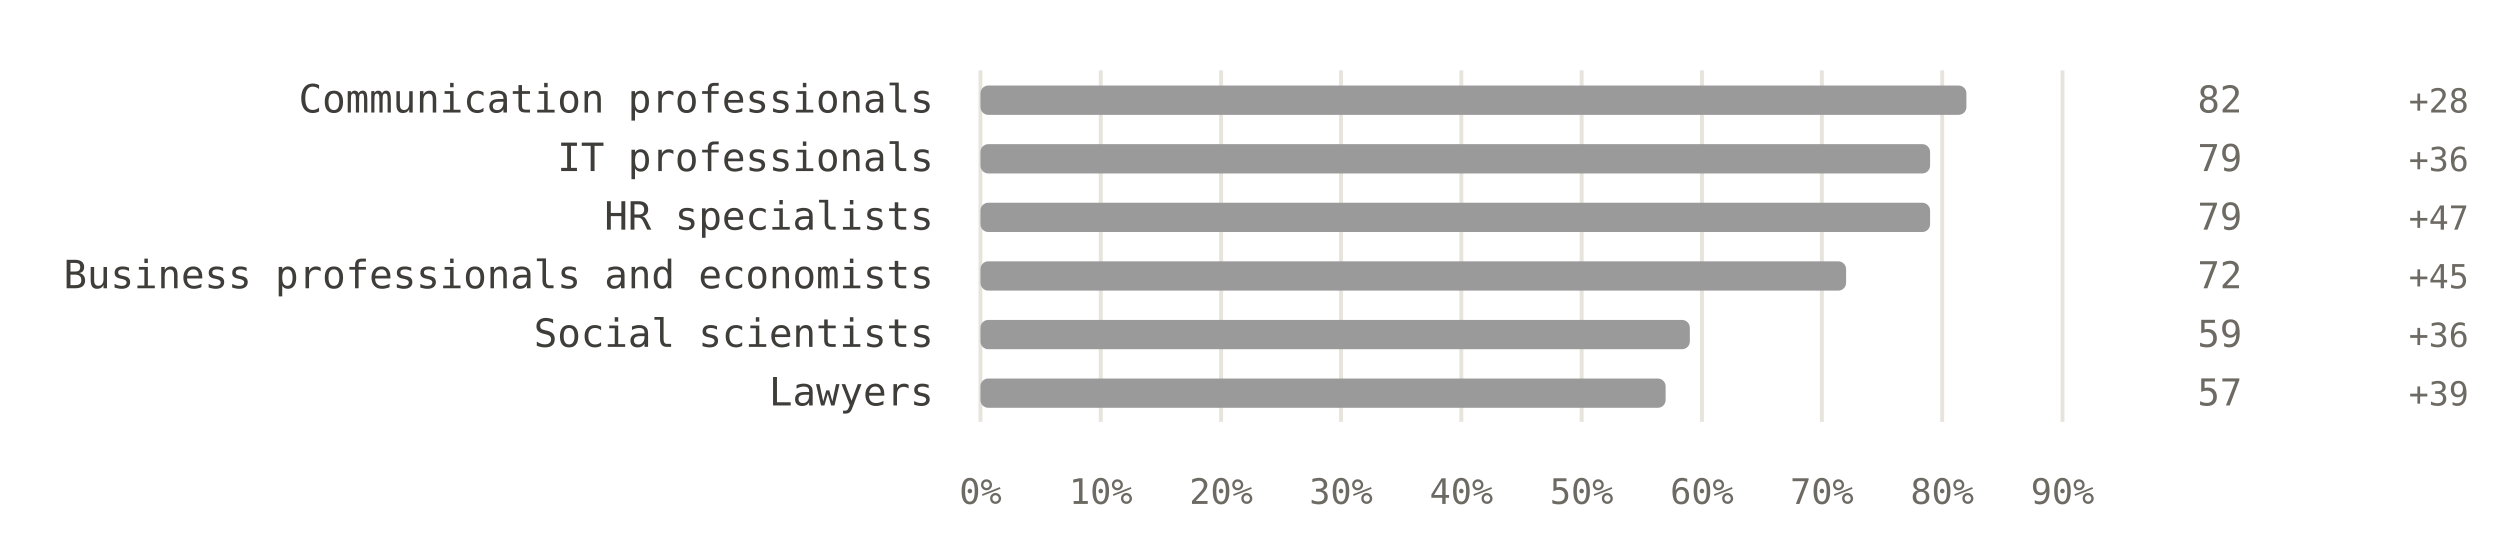
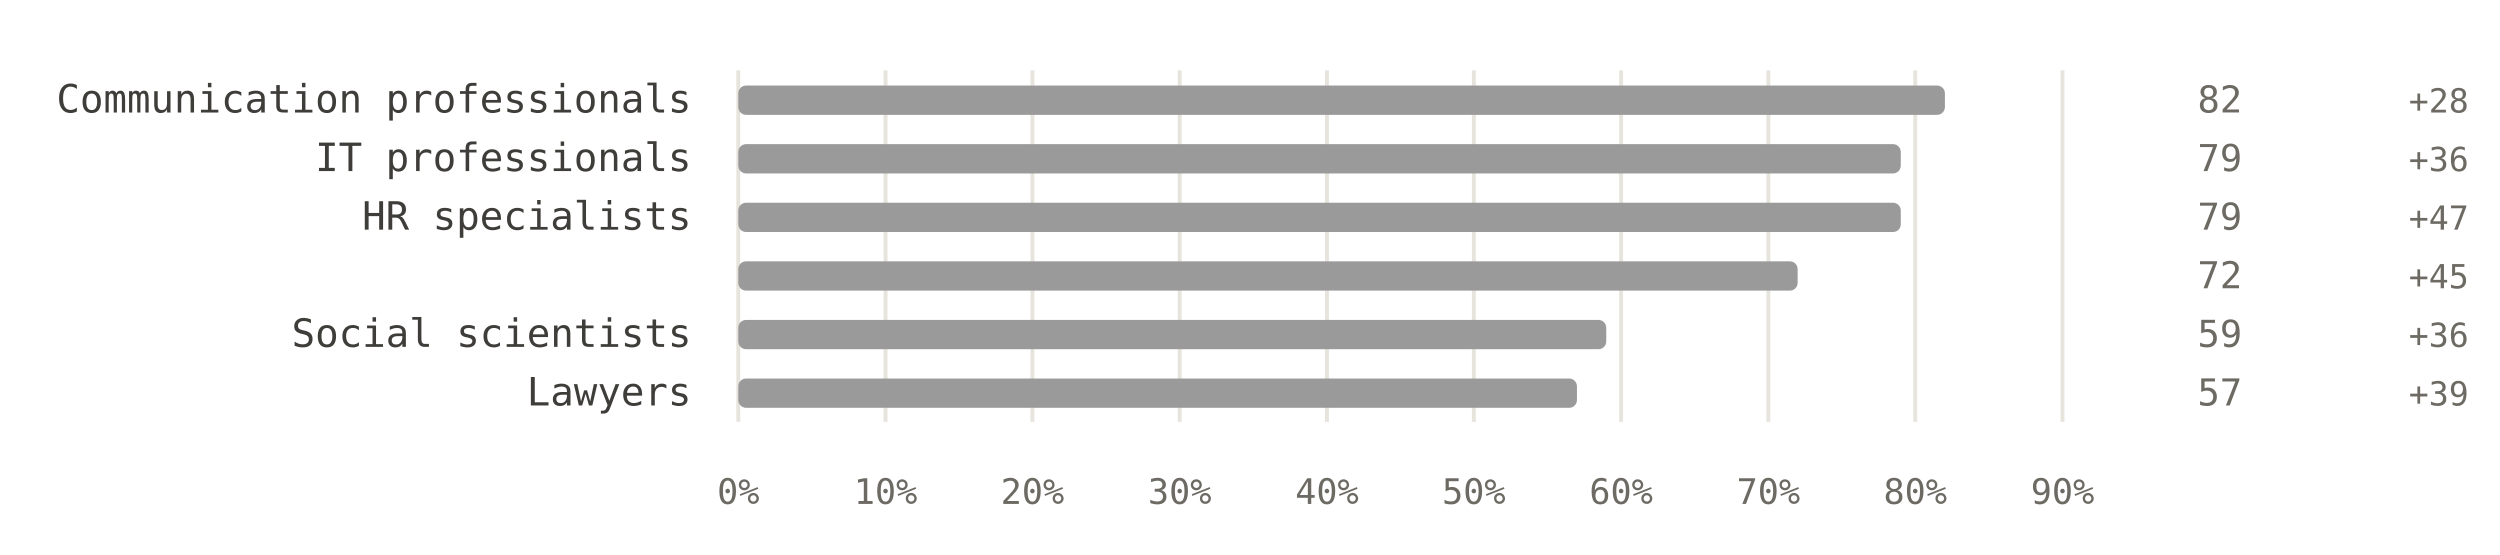
<svg xmlns="http://www.w3.org/2000/svg" class="rankchart barplot" viewBox="0 0 640 142" role="img" aria-label="Ranked bar chart, 6 professions, latest value with change since the previous wave">
  <style>:root{--c1:#0072b2;--c2:#d55e00;--c3:#009e73;--c4:#cc79a7;--ink:#161d2b}.rankchart{font-family:ui-monospace,Menlo,monospace}svg{background:#ffffff}.grid,.rowguide{stroke:#e7e4dd}.rowguide{opacity:.6}.meanline{stroke:#8a8a8a;stroke-dasharray:3 3}.meanlab,.tick{fill:#6d6a63;font-size:9px}.dname{fill:#3f3d39;font-size:10px}.dname.se{fill:#0072b2;font-weight:700}.dot{fill:#9a9a9a}.dot.se{fill:#0072b2}.bar{fill:#9a9a9a}.bar.se{fill:#0072b2}.dval{fill:#6d6a63;font-size:9.5px}.dval.se{fill:#0072b2;font-weight:700}.ddelta{fill:#6d6a63;font-size:8.5px}.trendarea{fill:#0072b2;opacity:.08}.trendline,.trenddash{fill:none;stroke:#0072b2;stroke-width:2}.trenddash{stroke-dasharray:4 3}.trenddot{fill:#0072b2}.trendval{fill:#0072b2;font-size:11px;font-weight:700}.sqband{fill:#0072b2;opacity:.10}.sqlo{fill:none;stroke:#009e73;stroke-width:2}.sqhi{fill:none;stroke:#0072b2;stroke-width:2.6}.sqdot.lo{fill:#009e73}.sqdot.hi{fill:#0072b2}.sqval{font-size:11px;font-weight:700}.sqval.lo{fill:#009e73}.sqval.hi{fill:#0072b2}.dumb{display:block}.dbtrack{stroke:#d9d5cd;stroke-width:3}.dblo{fill:#009e73}.dbhi{fill:#0072b2}.figttl{fill:#161d2b;font-size:12px;font-weight:700}.figsrc{fill:#6d6a63;font-size:8.5px}</style>
-   <line class="grid" x1="251.0" y1="18" x2="251.0" y2="108" />
-   <text class="tick" x="251.0" y="129" text-anchor="middle">0%</text>
-   <line class="grid" x1="281.8" y1="18" x2="281.8" y2="108" />
-   <text class="tick" x="281.8" y="129" text-anchor="middle">10%</text>
-   <line class="grid" x1="312.6" y1="18" x2="312.6" y2="108" />
-   <text class="tick" x="312.6" y="129" text-anchor="middle">20%</text>
-   <line class="grid" x1="343.3" y1="18" x2="343.3" y2="108" />
-   <text class="tick" x="343.3" y="129" text-anchor="middle">30%</text>
-   <line class="grid" x1="374.1" y1="18" x2="374.1" y2="108" />
-   <text class="tick" x="374.1" y="129" text-anchor="middle">40%</text>
-   <line class="grid" x1="404.9" y1="18" x2="404.9" y2="108" />
-   <text class="tick" x="404.9" y="129" text-anchor="middle">50%</text>
-   <line class="grid" x1="435.7" y1="18" x2="435.7" y2="108" />
-   <text class="tick" x="435.7" y="129" text-anchor="middle">60%</text>
-   <line class="grid" x1="466.4" y1="18" x2="466.4" y2="108" />
-   <text class="tick" x="466.4" y="129" text-anchor="middle">70%</text>
-   <line class="grid" x1="497.2" y1="18" x2="497.2" y2="108" />
-   <text class="tick" x="497.2" y="129" text-anchor="middle">80%</text>
+   <line class="grid" x1="189.0" y1="18" x2="189.0" y2="108" />
+   <text class="tick" x="189.0" y="129" text-anchor="middle">0%</text>
+   <line class="grid" x1="226.7" y1="18" x2="226.7" y2="108" />
+   <text class="tick" x="226.7" y="129" text-anchor="middle">10%</text>
+   <line class="grid" x1="264.3" y1="18" x2="264.3" y2="108" />
+   <text class="tick" x="264.3" y="129" text-anchor="middle">20%</text>
+   <line class="grid" x1="302.0" y1="18" x2="302.0" y2="108" />
+   <text class="tick" x="302.0" y="129" text-anchor="middle">30%</text>
+   <line class="grid" x1="339.7" y1="18" x2="339.7" y2="108" />
+   <text class="tick" x="339.7" y="129" text-anchor="middle">40%</text>
+   <line class="grid" x1="377.3" y1="18" x2="377.3" y2="108" />
+   <text class="tick" x="377.3" y="129" text-anchor="middle">50%</text>
+   <line class="grid" x1="415.0" y1="18" x2="415.0" y2="108" />
+   <text class="tick" x="415.0" y="129" text-anchor="middle">60%</text>
+   <line class="grid" x1="452.7" y1="18" x2="452.7" y2="108" />
+   <text class="tick" x="452.7" y="129" text-anchor="middle">70%</text>
+   <line class="grid" x1="490.3" y1="18" x2="490.3" y2="108" />
+   <text class="tick" x="490.3" y="129" text-anchor="middle">80%</text>
  <line class="grid" x1="528.0" y1="18" x2="528.0" y2="108" />
  <text class="tick" x="528.0" y="129" text-anchor="middle">90%</text>
-   <text class="dname" x="239" y="28.8" text-anchor="end">Communication professionals</text>
-   <rect class="bar" x="251" y="21.9" width="252.4" height="7.5" rx="2" />
+   <text class="dname" x="177" y="28.8" text-anchor="end">Communication professionals</text>
+   <rect class="bar" x="189" y="21.9" width="308.9" height="7.5" rx="2" />
  <text class="dval" x="574" y="28.8" text-anchor="end">82</text>
  <text class="ddelta" x="632" y="28.8" text-anchor="end">+28</text>
-   <text class="dname" x="239" y="43.8" text-anchor="end">IT professionals</text>
-   <rect class="bar" x="251" y="36.9" width="243.1" height="7.5" rx="2" />
+   <text class="dname" x="177" y="43.8" text-anchor="end">IT professionals</text>
+   <rect class="bar" x="189" y="36.9" width="297.6" height="7.5" rx="2" />
  <text class="dval" x="574" y="43.8" text-anchor="end">79</text>
  <text class="ddelta" x="632" y="43.8" text-anchor="end">+36</text>
-   <text class="dname" x="239" y="58.8" text-anchor="end">HR specialists</text>
-   <rect class="bar" x="251" y="51.9" width="243.1" height="7.5" rx="2" />
+   <text class="dname" x="177" y="58.8" text-anchor="end">HR specialists</text>
+   <rect class="bar" x="189" y="51.9" width="297.6" height="7.5" rx="2" />
  <text class="dval" x="574" y="58.8" text-anchor="end">79</text>
  <text class="ddelta" x="632" y="58.8" text-anchor="end">+47</text>
-   <text class="dname" x="239" y="73.8" text-anchor="end">Business professionals and economists</text>
-   <rect class="bar" x="251" y="66.9" width="221.6" height="7.5" rx="2" />
+   <text class="dname" x="177" y="73.8" text-anchor="end" />
+   <rect class="bar" x="189" y="66.9" width="271.2" height="7.5" rx="2" />
  <text class="dval" x="574" y="73.8" text-anchor="end">72</text>
  <text class="ddelta" x="632" y="73.8" text-anchor="end">+45</text>
-   <text class="dname" x="239" y="88.8" text-anchor="end">Social scientists</text>
-   <rect class="bar" x="251" y="81.9" width="181.6" height="7.5" rx="2" />
+   <text class="dname" x="177" y="88.8" text-anchor="end">Social scientists</text>
+   <rect class="bar" x="189" y="81.9" width="222.2" height="7.5" rx="2" />
  <text class="dval" x="574" y="88.8" text-anchor="end">59</text>
  <text class="ddelta" x="632" y="88.8" text-anchor="end">+36</text>
-   <text class="dname" x="239" y="103.8" text-anchor="end">Lawyers</text>
-   <rect class="bar" x="251" y="96.9" width="175.4" height="7.5" rx="2" />
+   <text class="dname" x="177" y="103.8" text-anchor="end">Lawyers</text>
+   <rect class="bar" x="189" y="96.9" width="214.7" height="7.5" rx="2" />
  <text class="dval" x="574" y="103.8" text-anchor="end">57</text>
  <text class="ddelta" x="632" y="103.8" text-anchor="end">+39</text>
</svg>
